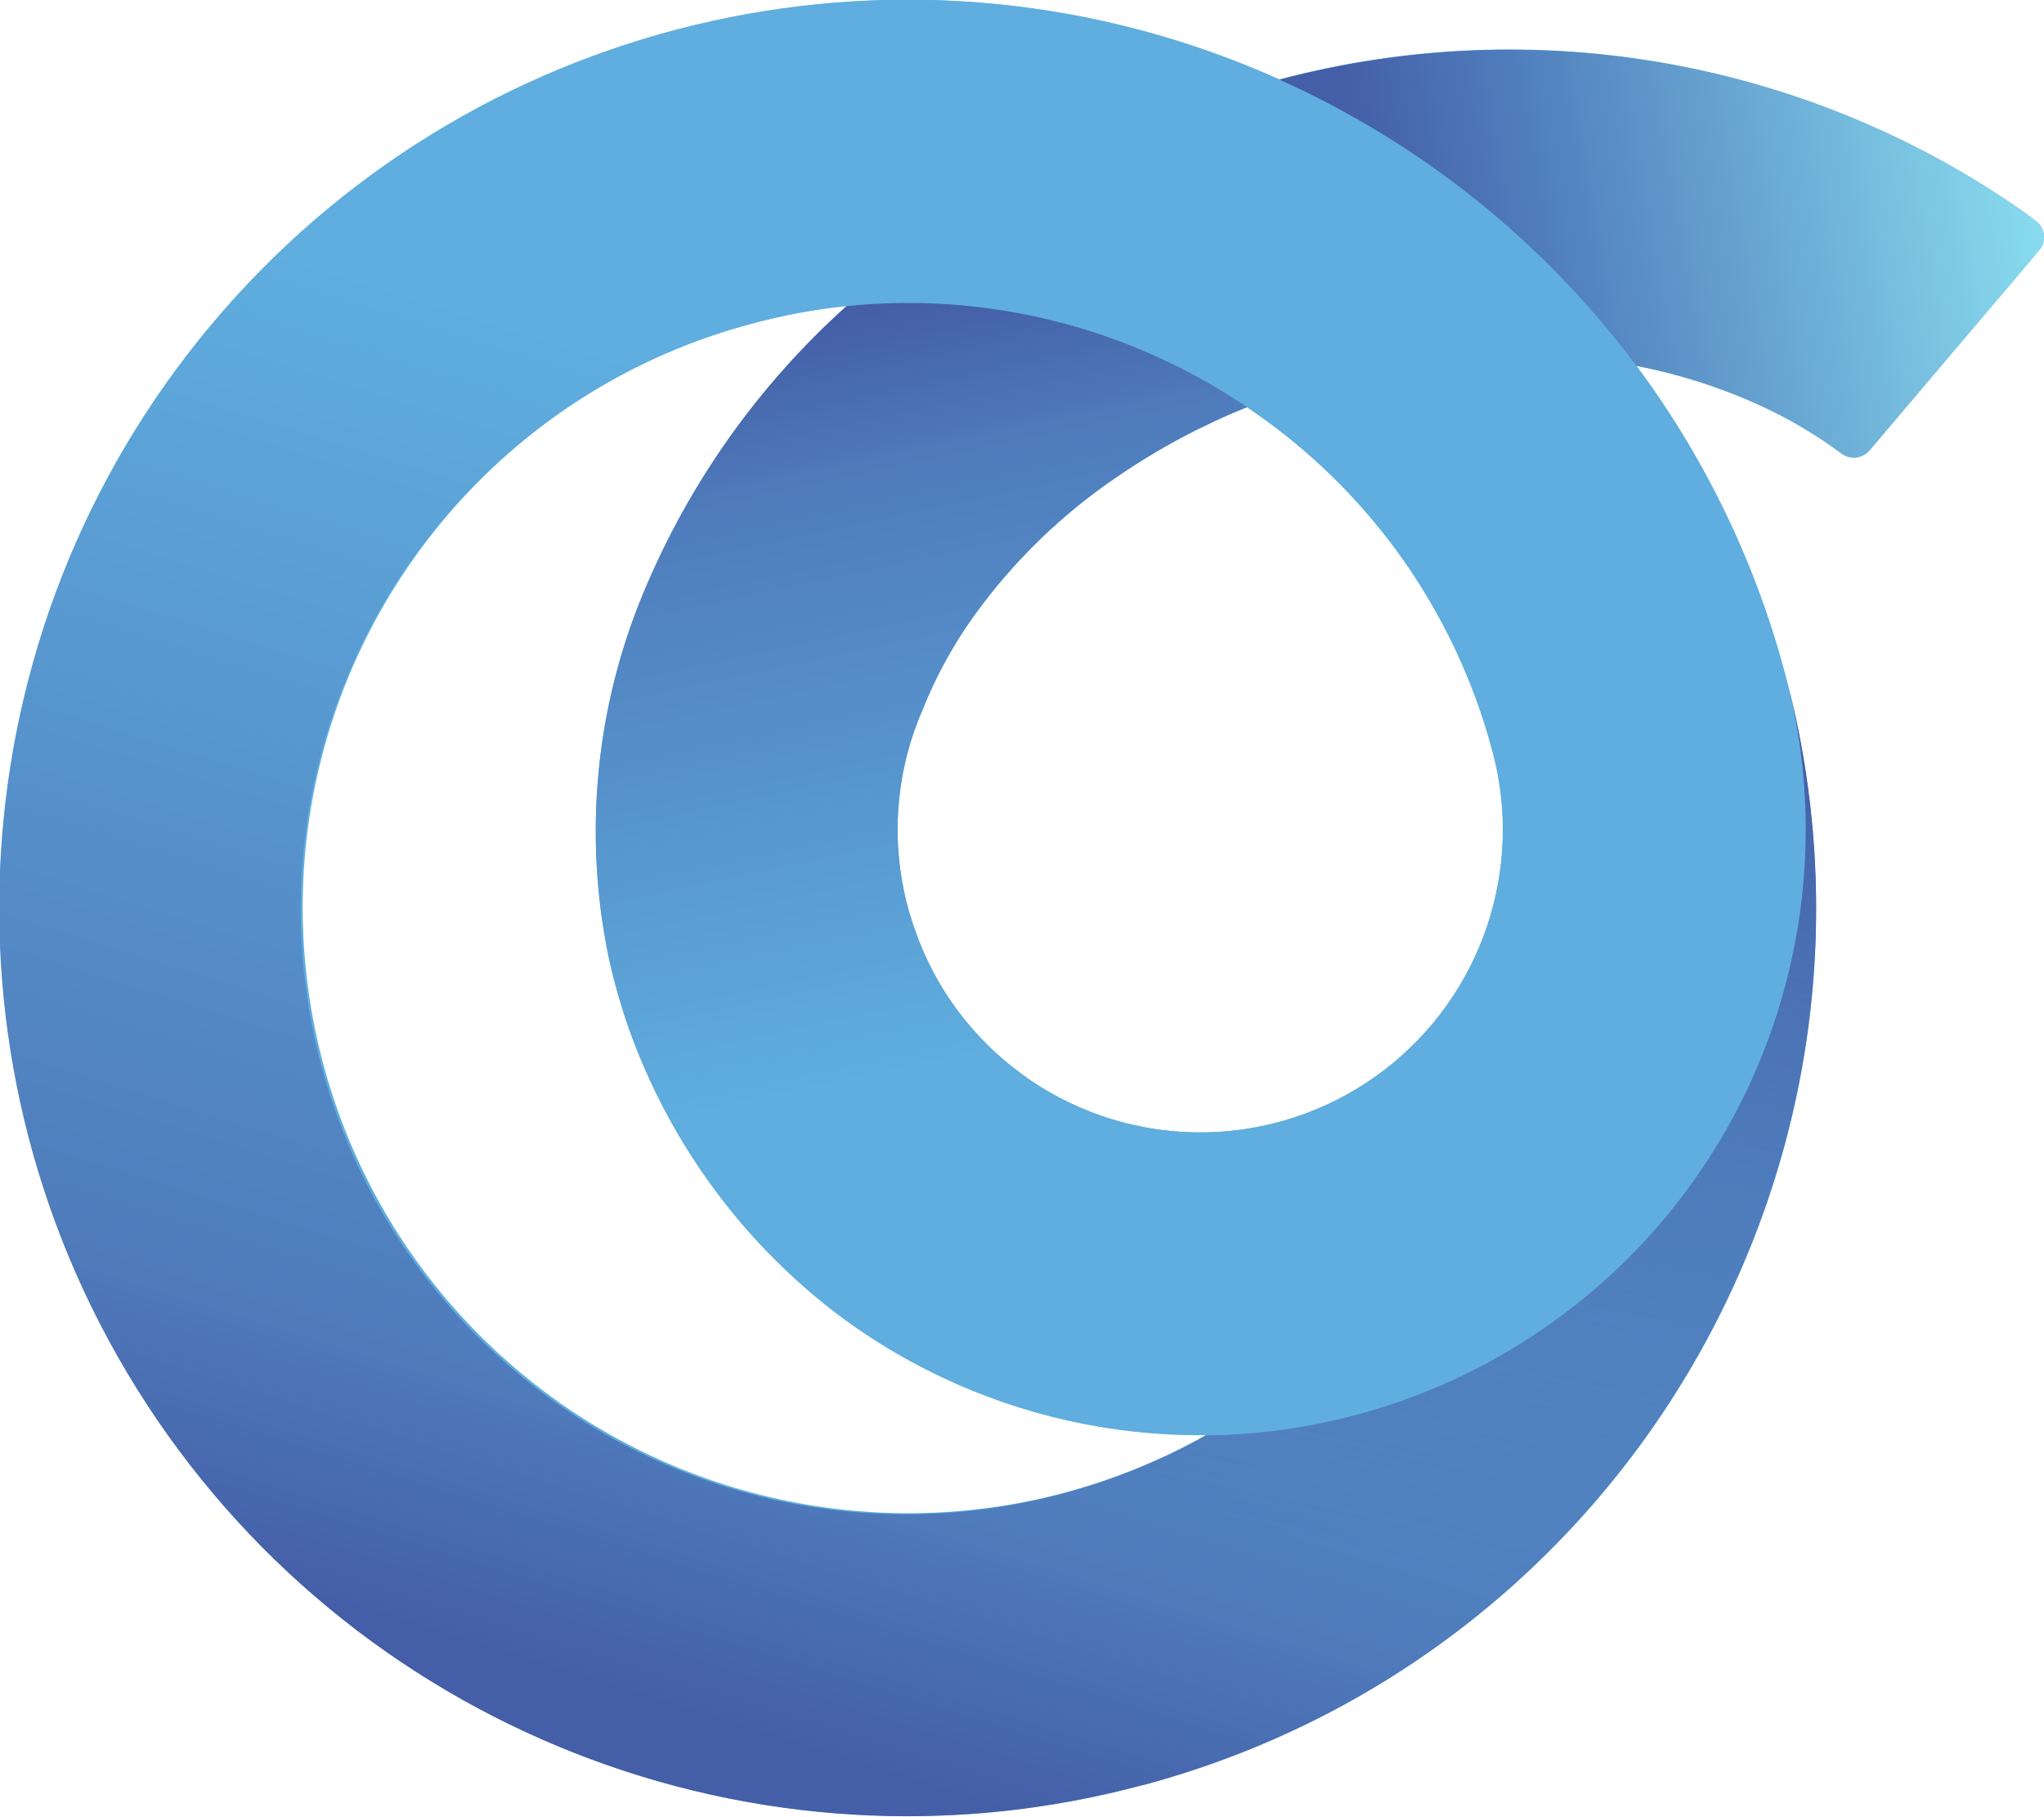
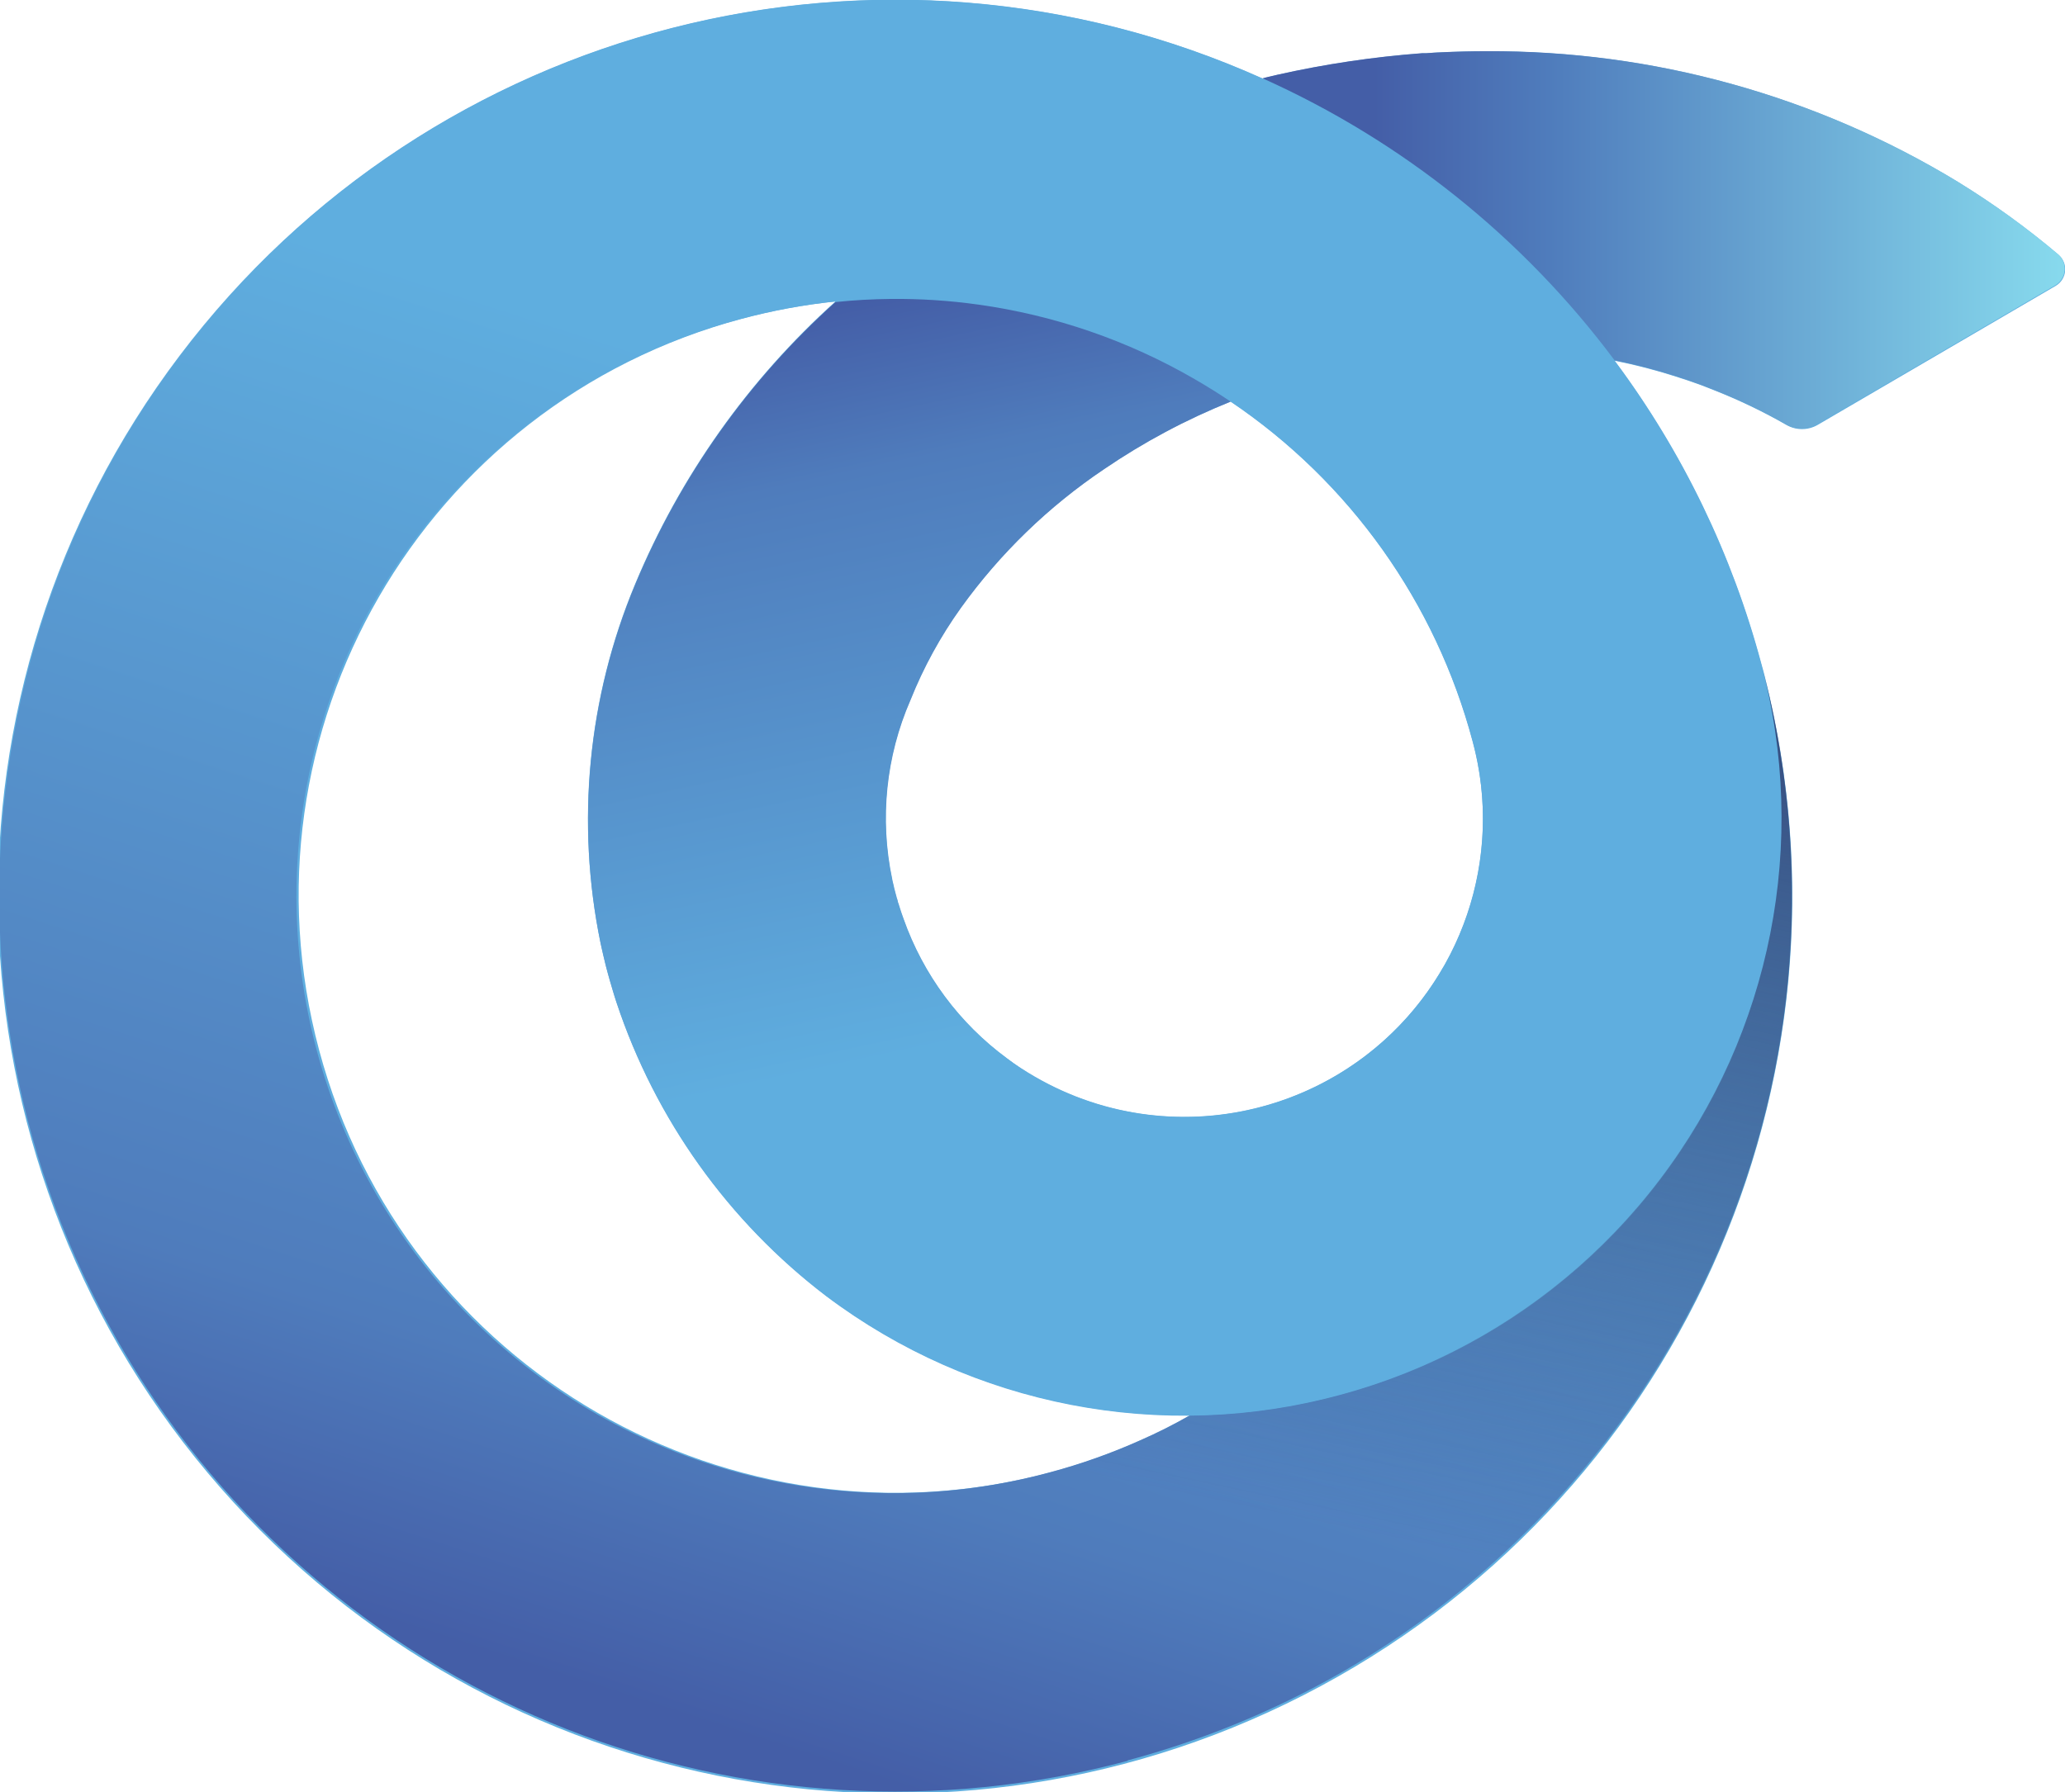
- <svg xmlns="http://www.w3.org/2000/svg" id="Group_38915" data-name="Group 38915" width="31.516" height="28" viewBox="0 0 31.516 28">
+ <svg xmlns="http://www.w3.org/2000/svg" id="Group_39057" data-name="Group 39057" width="32.266" height="28" viewBox="0 0 32.266 28">
  <defs>
    <linearGradient id="linear-gradient" x1="0.356" y1="0.947" x2="0.577" y2="0.263" gradientUnits="objectBoundingBox">
      <stop offset="0" stop-color="#445ea7" />
      <stop offset="0.222" stop-color="#4f7cbc" />
      <stop offset="0.997" stop-color="#5faedf" />
    </linearGradient>
    <linearGradient id="linear-gradient-2" x1="0.366" y1="-0.021" x2="0.507" y2="0.626" gradientUnits="objectBoundingBox">
      <stop offset="0" stop-color="#445ea7" />
      <stop offset="0.222" stop-color="#4f7cbc" />
      <stop offset="0.998" stop-color="#5faedf" />
    </linearGradient>
-     <linearGradient id="linear-gradient-3" x1="0.12" y1="0.537" x2="1.008" y2="0.454" gradientUnits="objectBoundingBox">
+     <linearGradient id="linear-gradient-3" x1="0.6" y1="-0.018" x2="0.452" y2="0.77" gradientUnits="objectBoundingBox">
+       <stop offset="0" stop-color="#364d7f" />
+       <stop offset="0.999" stop-color="#364d7f" stop-opacity="0" />
+     </linearGradient>
+     <linearGradient id="linear-gradient-4" x1="0.141" y1="0.5" x2="1.017" y2="0.5" gradientUnits="objectBoundingBox">
      <stop offset="0" stop-color="#445ea7" />
      <stop offset="0.248" stop-color="#4f7cbc" />
      <stop offset="1" stop-color="#89ddef" />
    </linearGradient>
-     <linearGradient id="linear-gradient-4" x1="0.6" y1="-0.018" x2="0.452" y2="0.77" gradientUnits="objectBoundingBox">
-       <stop offset="0" stop-color="#445ea7" />
-       <stop offset="1" stop-color="#445ea7" stop-opacity="0" />
-     </linearGradient>
  </defs>
-   <path id="Path_37550" data-name="Path 37550" d="M96.543,257.5a13.98,13.98,0,0,0,9.854-16.911q-.025-.1-.052-.206a13.958,13.958,0,0,0-2.288-4.736,8.413,8.413,0,0,1,1.9.607,6.916,6.916,0,0,1,1.261.744h0l0,0a.318.318,0,0,0,.434-.049l2.617-3.086a.307.307,0,0,0-.05-.444l-.191-.144a13.826,13.826,0,0,0-11.476-2.042A14,14,0,1,0,96.543,257.5Zm3.649-19.226a9.264,9.264,0,0,1,1.646,3.317A4.666,4.666,0,0,1,95,246.842a4.765,4.765,0,0,1-.442-.289,4.617,4.617,0,0,1-1.618-2.182l-.019-.054c-.005-.014-.01-.028-.015-.043l-.024-.074-.019-.061-.014-.047-.008-.027-.016-.056-.015-.057-.007-.027c0-.016-.008-.032-.012-.048l-.014-.062c0-.021-.009-.042-.014-.063a4.62,4.62,0,0,1,.285-2.8v0a6.814,6.814,0,0,1,.789-1.442,8.806,8.806,0,0,1,2.239-2.169,10.384,10.384,0,0,1,1.975-1.054A9.277,9.277,0,0,1,100.191,238.276Zm-16.613,4.451A9.319,9.319,0,0,1,90.41,235a9.406,9.406,0,0,1,1.468-.272,12.282,12.282,0,0,0-3.128,4.413v0a9.559,9.559,0,0,0-.542,5.608c.006.03.013.06.02.09s.014.063.022.094q.017.074.036.148l.011.045.024.09.025.09.013.045q.021.073.043.146l.028.092c.009.029.018.059.028.088a9.559,9.559,0,0,0,3.274,4.586l0,0a9.336,9.336,0,0,0,5.688,1.869q-.376.213-.773.389a9.4,9.4,0,0,1-1.407.5,9.339,9.339,0,0,1-11.661-10.294Z" transform="translate(-78.825 -230.009)" fill="#5faedf" />
-   <path id="Path_37551" data-name="Path 37551" d="M96.447,257.528a14,14,0,1,1,2.1-26.292q-.2.049-.407.1a15.042,15.042,0,0,0-6.266,3.384A9.406,9.406,0,0,0,90.41,235a9.331,9.331,0,1,0,4.83,18.026,9.409,9.409,0,0,0,1.407-.5q.4-.176.773-.389a9.333,9.333,0,0,0,8.925-11.748,14,14,0,0,1-9.9,17.142Z" transform="translate(-78.825 -230.009)" fill="url(#linear-gradient)" />
-   <path id="Path_37552" data-name="Path 37552" d="M222.085,259.06a11.22,11.22,0,0,1-1.341.273,10.394,10.394,0,0,1-2.238.074,8.807,8.807,0,0,1-3.024-.758,6.833,6.833,0,0,1-1.4-.851,4.748,4.748,0,0,0,.442.289,4.666,4.666,0,0,0,6.84-5.248,9.285,9.285,0,0,0-3.784-5.314q-.275-.185-.564-.352a9.307,9.307,0,0,0-3.385-1.165,9.182,9.182,0,0,0-1.365-.088q-.432,0-.863.049a15.042,15.042,0,0,1,6.266-3.384q.2-.054.407-.1a13.963,13.963,0,0,1,7.794,9.149,9.287,9.287,0,0,1-.319,5.8q-.1.069-.194.136A10.67,10.67,0,0,1,222.085,259.06Z" transform="translate(-198.351 -241.254)" fill="#5faedf" />
-   <path id="Path_37553" data-name="Path 37553" d="M183.824,294.535a9.3,9.3,0,0,1-8.015-1.549l0,0a9.559,9.559,0,0,1-3.274-4.586c-.01-.029-.019-.059-.028-.088l-.028-.092q-.022-.073-.043-.146l-.013-.045-.025-.09-.024-.09-.012-.046q-.019-.074-.036-.148c-.007-.031-.015-.063-.022-.094s-.013-.06-.02-.09a9.559,9.559,0,0,1,.542-5.608v0a12.282,12.282,0,0,1,3.128-4.413q.431-.045.863-.049a9.171,9.171,0,0,1,1.365.088,9.305,9.305,0,0,1,3.385,1.165q.289.167.564.352a10.388,10.388,0,0,0-1.975,1.054,8.808,8.808,0,0,0-2.239,2.169,6.815,6.815,0,0,0-.789,1.442v0a4.62,4.62,0,0,0-.285,2.8c0,.021.009.042.014.063l.014.062c0,.016.008.032.012.048l.007.027.015.057.016.056.008.027.014.047.019.061.024.074q.007.022.015.043l.019.054a4.617,4.617,0,0,0,1.618,2.182,6.834,6.834,0,0,0,1.4.851,8.807,8.807,0,0,0,3.024.758,10.388,10.388,0,0,0,2.238-.074,11.208,11.208,0,0,0,1.341-.273,10.67,10.67,0,0,0,3.273-1.488q.1-.067.194-.136A9.316,9.316,0,0,1,183.824,294.535Z" transform="translate(-162.903 -272.73)" fill="url(#linear-gradient-2)" />
-   <path id="Path_37554" data-name="Path 37554" d="M290.9,241.151a.307.307,0,0,0-.05-.444l-.191-.144a13.826,13.826,0,0,0-11.476-2.042,14.03,14.03,0,0,1,5.505,4.413,8.415,8.415,0,0,1,1.9.607,6.916,6.916,0,0,1,1.261.744h0l0,0a.318.318,0,0,0,.434-.049Z" transform="translate(-259.456 -237.293)" fill="url(#linear-gradient-3)" />
-   <path id="Path_37555" data-name="Path 37555" d="M208.01,348.282a9.268,9.268,0,0,0,3.7-.233,9.414,9.414,0,0,0,1.407-.5q.4-.176.773-.389a9.333,9.333,0,0,0,8.925-11.748,14,14,0,0,1-9.9,17.142" transform="translate(-195.291 -325.036)" fill="url(#linear-gradient-4)" />
+   <path id="Path_37983" data-name="Path 37983" d="M107.813,229.239l-.009-.006a14.039,14.039,0,0,0-7.365-2.042c-.238,0-.474.006-.708.017-.078,0-.156.008-.233.014l-.064,0a15.661,15.661,0,0,0-2.269.338l-.032.008L97,227.6l-.06.016h0a14.017,14.017,0,1,0,7.847,9.355c-.017-.068-.034-.137-.053-.2a13.941,13.941,0,0,0-2.288-4.737l0-.006a8.884,8.884,0,0,1,.974.254l.038.013c.052.017.105.033.158.052l.088.031c.065.023.129.046.193.072.042.016.085.033.126.05a8.582,8.582,0,0,1,1.1.53.488.488,0,0,0,.488,0l1.383-.808,2.341-1.368a.3.3,0,0,0,.042-.482A12.754,12.754,0,0,0,107.813,229.239ZM95.032,248.9a9.46,9.46,0,0,1-1.407.5,9.331,9.331,0,1,1-4.83-18.027,9.5,9.5,0,0,1,1.468-.272,12.307,12.307,0,0,0-3.128,4.413s0,0,0,0a9.552,9.552,0,0,0-.542,5.608c.006.031.013.06.02.091s.014.062.022.094c.011.049.024.1.035.148l.012.046.024.09c.008.031.017.061.025.091l.013.045c.014.049.029.1.043.146.009.032.019.062.028.093l.029.088a9.563,9.563,0,0,0,3.274,4.586l0,0a9.341,9.341,0,0,0,5.688,1.869Q95.428,248.727,95.032,248.9Zm4.726-7.389a4.666,4.666,0,0,1-6.374,1.707,4.8,4.8,0,0,1-.442-.288,4.611,4.611,0,0,1-1.618-2.183c-.007-.018-.014-.035-.02-.054l-.015-.042-.024-.074c-.006-.02-.013-.04-.019-.061s-.01-.031-.014-.047,0-.018-.008-.027-.011-.037-.016-.056l-.015-.056-.006-.028c0-.016-.009-.032-.012-.048l-.015-.061c0-.022-.009-.042-.013-.064a4.617,4.617,0,0,1,.285-2.8l0,0a6.819,6.819,0,0,1,.789-1.442,8.808,8.808,0,0,1,2.239-2.168,10.345,10.345,0,0,1,1.976-1.054,9.28,9.28,0,0,1,3.784,5.314A4.637,4.637,0,0,1,99.758,241.514Z" transform="translate(-77.21 -226.389)" fill="#5faedf" />
+   <g id="Group_39035" data-name="Group 39035" transform="translate(0 0)">
+     <path id="Path_37984" data-name="Path 37984" d="M94.835,253.908a14,14,0,1,1,2.1-26.292q-.2.049-.407.1a15.042,15.042,0,0,0-6.266,3.384,9.41,9.41,0,0,0-1.468.272,9.331,9.331,0,1,0,4.83,18.026,9.4,9.4,0,0,0,1.407-.5q.4-.176.773-.389a9.333,9.333,0,0,0,8.925-11.748,14,14,0,0,1-9.9,17.142Z" transform="translate(-77.213 -226.389)" fill="url(#linear-gradient)" />
+     <path id="Path_37985" data-name="Path 37985" d="M220.473,255.44a11.225,11.225,0,0,1-1.341.274,10.392,10.392,0,0,1-2.238.074,8.805,8.805,0,0,1-3.024-.758,6.841,6.841,0,0,1-1.4-.851,4.765,4.765,0,0,0,.442.289,4.666,4.666,0,0,0,6.839-5.248,9.284,9.284,0,0,0-3.784-5.314q-.275-.185-.564-.352a9.307,9.307,0,0,0-3.384-1.165,9.185,9.185,0,0,0-1.365-.088q-.432,0-.863.049a15.042,15.042,0,0,1,6.266-3.384q.2-.055.407-.1a13.963,13.963,0,0,1,7.794,9.149,9.287,9.287,0,0,1-.319,5.8q-.1.069-.194.136A10.673,10.673,0,0,1,220.473,255.44Z" transform="translate(-196.739 -237.634)" fill="#5faedf" />
+     <path id="Path_37986" data-name="Path 37986" d="M182.213,290.915a9.3,9.3,0,0,1-8.015-1.549l0,0a9.559,9.559,0,0,1-3.274-4.586c-.01-.029-.019-.058-.028-.088l-.028-.092q-.022-.073-.043-.146l-.013-.045-.025-.09-.024-.09-.011-.045q-.019-.074-.036-.148c-.007-.031-.015-.063-.021-.094s-.013-.06-.02-.09a9.558,9.558,0,0,1,.542-5.608v0a12.285,12.285,0,0,1,3.128-4.413q.431-.045.863-.049a9.181,9.181,0,0,1,1.365.088,9.307,9.307,0,0,1,3.384,1.165q.289.167.564.352a10.39,10.39,0,0,0-1.975,1.054,8.81,8.81,0,0,0-2.239,2.169,6.822,6.822,0,0,0-.789,1.442v0a4.62,4.62,0,0,0-.285,2.8c0,.021.009.042.014.063l.014.062c0,.016.008.032.012.048l.007.027.015.056.016.056.008.027c0,.016.009.032.014.047l.019.061c.008.025.016.049.024.074s.009.029.015.043l.019.054a4.618,4.618,0,0,0,1.618,2.182,6.841,6.841,0,0,0,1.4.851,8.805,8.805,0,0,0,3.023.758,10.393,10.393,0,0,0,2.238-.074,11.23,11.23,0,0,0,1.341-.274,10.673,10.673,0,0,0,3.273-1.488q.1-.067.194-.136A9.317,9.317,0,0,1,182.213,290.915Z" transform="translate(-161.291 -269.11)" fill="url(#linear-gradient-2)" />
+     <path id="Path_37987" data-name="Path 37987" d="M211.3,348.935a13.984,13.984,0,0,0,9.9-17.142,9.34,9.34,0,0,1-8.925,11.748q-.376.213-.773.389a9.4,9.4,0,0,1-1.407.5,9.27,9.27,0,0,1-3.7.233" transform="translate(-193.679 -321.416)" fill="url(#linear-gradient-3)" />
+     <path id="Path_37988" data-name="Path 37988" d="M290.019,237.711a.3.3,0,0,1-.042.482l-2.341,1.368-1.383.808a.488.488,0,0,1-.488,0,8.582,8.582,0,0,0-1.1-.53c-.041-.017-.084-.034-.126-.05-.064-.026-.128-.049-.193-.072l-.088-.031c-.052-.019-.105-.035-.158-.052l-.038-.013a8.884,8.884,0,0,0-.974-.254,14.024,14.024,0,0,0-5.5-4.407l.06-.016.134-.031.033-.008a15.659,15.659,0,0,1,2.269-.338l.064,0c.078-.006.156-.01.233-.014.234-.011.47-.017.708-.017a14.039,14.039,0,0,1,7.365,2.042l.009.006A12.754,12.754,0,0,1,290.019,237.711Z" transform="translate(-257.86 -233.736)" fill="url(#linear-gradient-4)" />
+   </g>
</svg>
